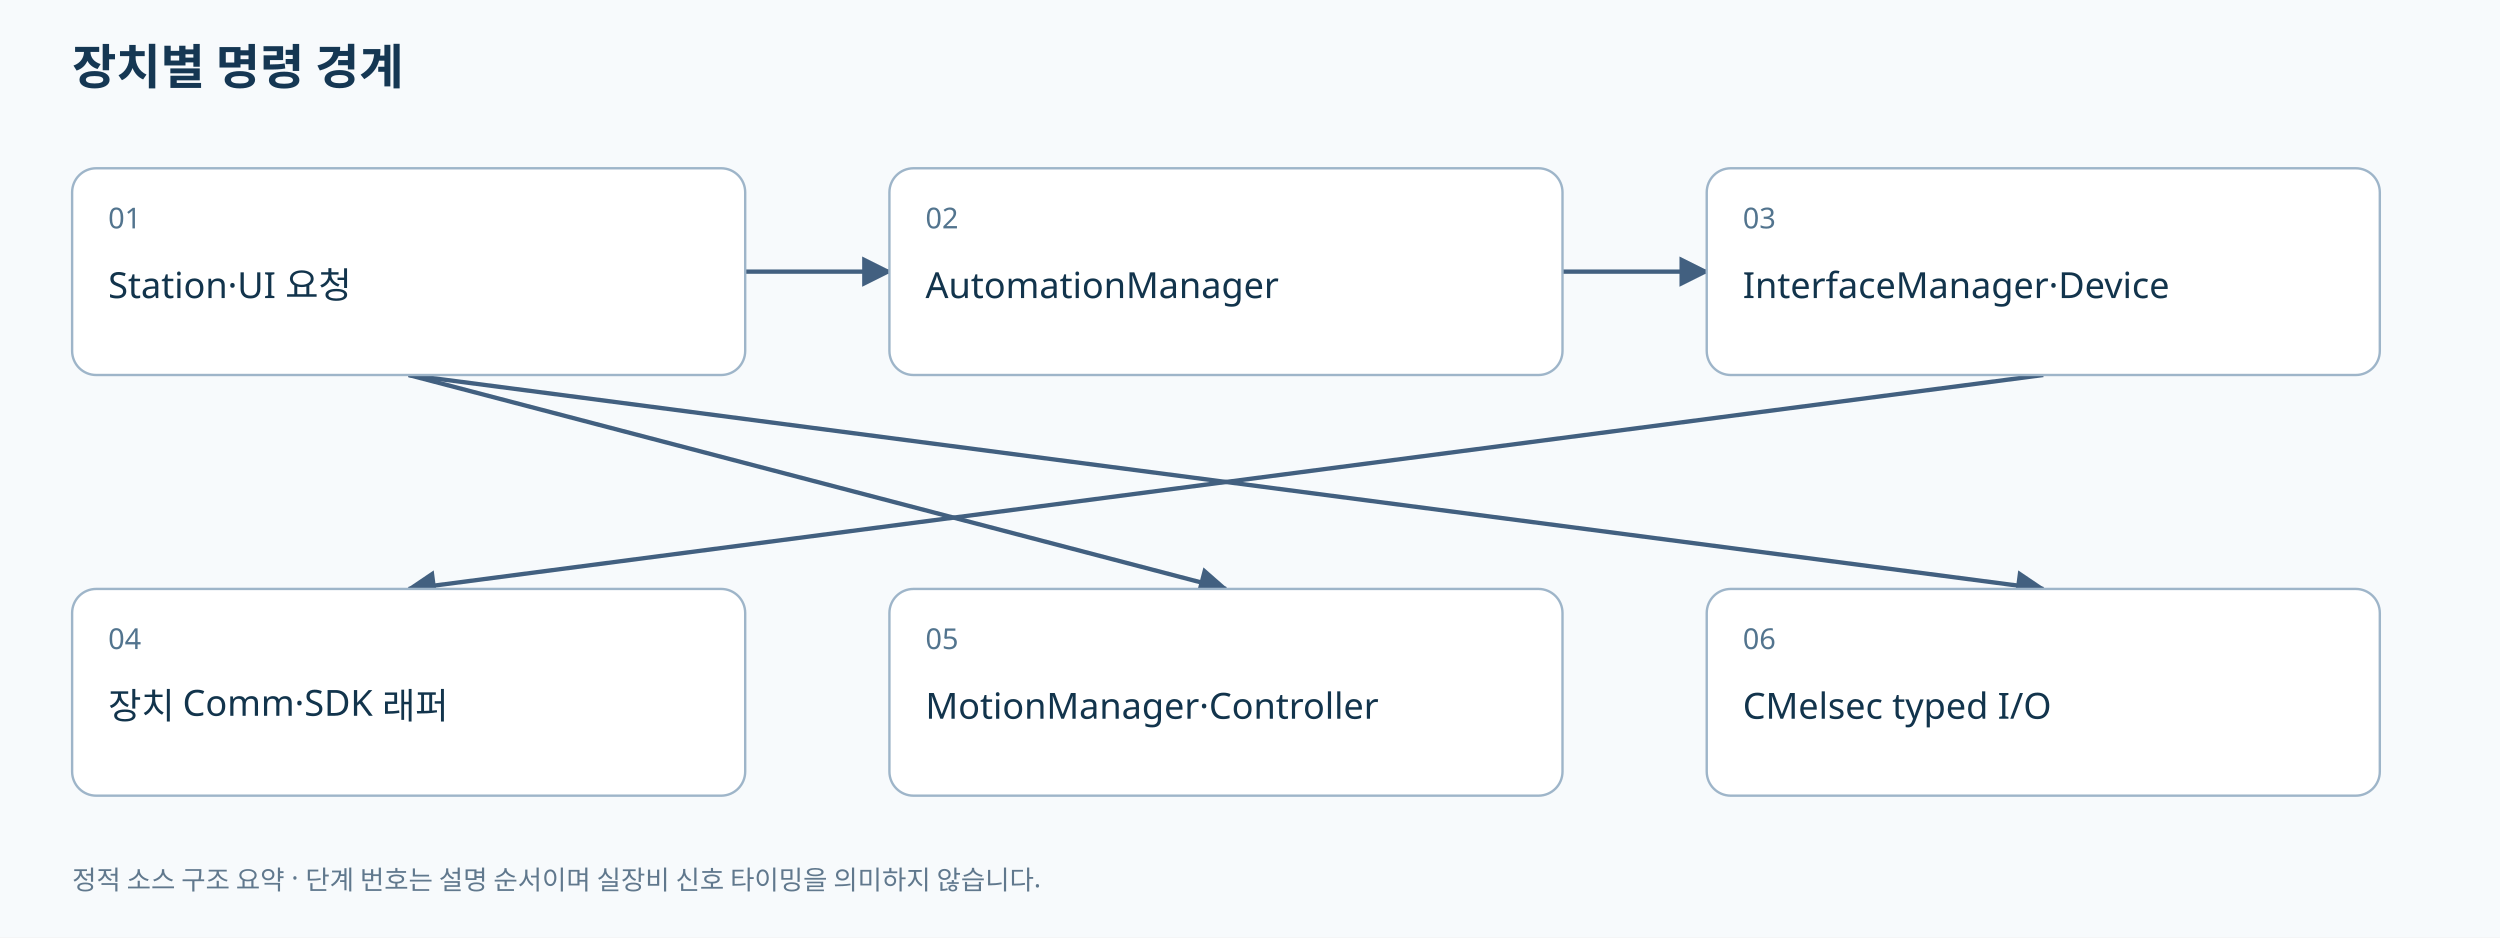
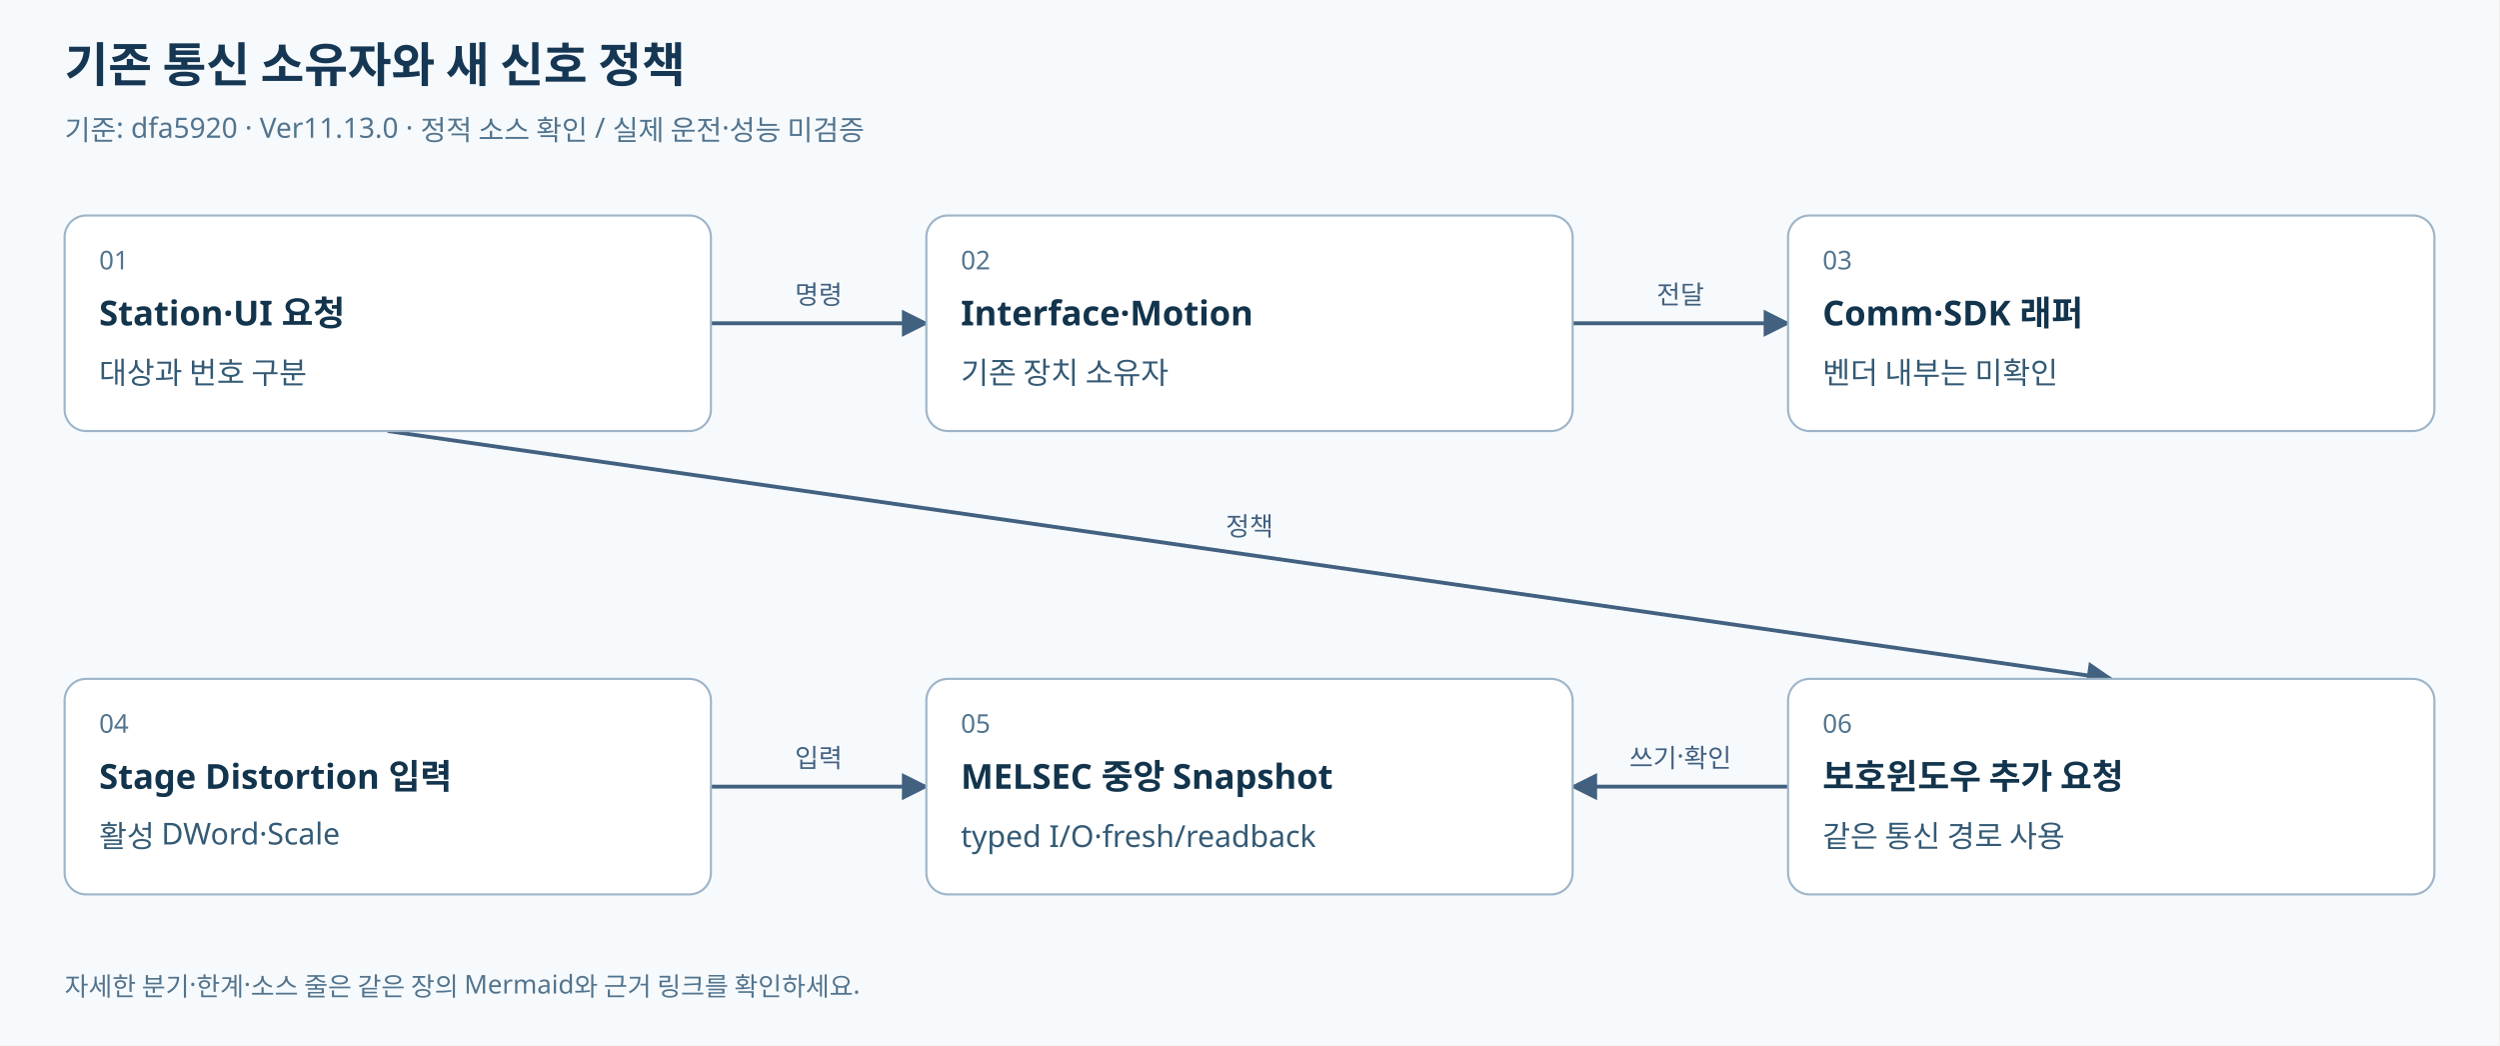
- <svg xmlns="http://www.w3.org/2000/svg" width="1040" height="390" viewBox="0 0 1040 390" role="img">
+ <svg xmlns="http://www.w3.org/2000/svg" width="1160" height="485" viewBox="0 0 1160 485" role="img" aria-label="기존 통신 소유자와 새 신호 정책">
  <defs>
    <marker id="arrow" viewBox="0 0 10 10" refX="9" refY="5" markerWidth="7" markerHeight="7" orient="auto">
      <path d="M0 0 L10 5 L0 10z" fill="#426080" />
    </marker>
  </defs>
-   <rect width="1040" height="390" fill="#f7fafc" />
-   <text x="30" y="35" font-family="Malgun Gothic, sans-serif" font-size="20" font-weight="bold" fill="#153753">장치별 명령 경계</text>
-   <path d="M310 113 L370 113" fill="none" stroke="#426080" stroke-width="1.8" marker-end="url(#arrow)" />
-   <path d="M650 113 L710 113" fill="none" stroke="#426080" stroke-width="1.8" marker-end="url(#arrow)" />
-   <path d="M850 156 L170 245" fill="none" stroke="#426080" stroke-width="1.8" marker-end="url(#arrow)" />
-   <path d="M170 156 L510 245" fill="none" stroke="#426080" stroke-width="1.8" marker-end="url(#arrow)" />
-   <path d="M170 156 L850 245" fill="none" stroke="#426080" stroke-width="1.8" marker-end="url(#arrow)" />
-   <rect x="30" y="70" width="280" height="86" rx="10" fill="white" stroke="#9eb5c9" />
-   <text x="45" y="95" font-family="Malgun Gothic,sans-serif" font-size="12" fill="#52748e">01</text>
-   <text x="45" y="124" font-family="Malgun Gothic,sans-serif" font-size="15" fill="#12344c">Station·UI 요청</text>
-   <rect x="370" y="70" width="280" height="86" rx="10" fill="white" stroke="#9eb5c9" />
-   <text x="385" y="95" font-family="Malgun Gothic,sans-serif" font-size="12" fill="#52748e">02</text>
-   <text x="385" y="124" font-family="Malgun Gothic,sans-serif" font-size="15" fill="#12344c">AutomationManager</text>
-   <rect x="710" y="70" width="280" height="86" rx="10" fill="white" stroke="#9eb5c9" />
-   <text x="725" y="95" font-family="Malgun Gothic,sans-serif" font-size="12" fill="#52748e">03</text>
-   <text x="725" y="124" font-family="Malgun Gothic,sans-serif" font-size="15" fill="#12344c">InterfaceManager·Device</text>
-   <rect x="30" y="245" width="280" height="86" rx="10" fill="white" stroke="#9eb5c9" />
-   <text x="45" y="270" font-family="Malgun Gothic,sans-serif" font-size="12" fill="#52748e">04</text>
-   <text x="45" y="299" font-family="Malgun Gothic,sans-serif" font-size="15" fill="#12344c">장치 Comm·SDK 래퍼</text>
-   <rect x="370" y="245" width="280" height="86" rx="10" fill="white" stroke="#9eb5c9" />
-   <text x="385" y="270" font-family="Malgun Gothic,sans-serif" font-size="12" fill="#52748e">05</text>
-   <text x="385" y="299" font-family="Malgun Gothic,sans-serif" font-size="15" fill="#12344c">MotionManager·Controller</text>
-   <rect x="710" y="245" width="280" height="86" rx="10" fill="white" stroke="#9eb5c9" />
-   <text x="725" y="270" font-family="Malgun Gothic,sans-serif" font-size="12" fill="#52748e">06</text>
-   <text x="725" y="299" font-family="Malgun Gothic,sans-serif" font-size="15" fill="#12344c">CMelsec typed I/O</text>
-   <text x="30" y="370" font-family="Malgun Gothic,sans-serif" font-size="11" fill="#60788d">정적 소스 구조 요약 · 단계 번호는 설명 순서이며 실장비 신호 타이밍을 의미하지 않습니다.</text>
+   <rect width="1160" height="485" fill="#f7fafc" />
+   <g font-family="Malgun Gothic,Segoe UI,sans-serif">
+     <text x="30" y="38" font-size="22" font-weight="bold" fill="#153753">기존 통신 소유자와 새 신호 정책</text>
+     <text x="30" y="65" font-size="13" fill="#52748e">기준: dfa5920 · Ver11.13.0 · 정적 소스 확인 / 실제 운전·성능 미검증</text>
+     <path d="M330 150 L430 150" fill="none" stroke="#426080" stroke-width="1.8" marker-end="url(#arrow)" />
+     <text x="380" y="141" text-anchor="middle" font-size="12" fill="#426080" paint-order="stroke" stroke="#f7fafc" stroke-width="5">명령</text>
+     <path d="M730 150 L830 150" fill="none" stroke="#426080" stroke-width="1.8" marker-end="url(#arrow)" />
+     <text x="780" y="141" text-anchor="middle" font-size="12" fill="#426080" paint-order="stroke" stroke="#f7fafc" stroke-width="5">전달</text>
+     <path d="M330 365 L430 365" fill="none" stroke="#426080" stroke-width="1.8" marker-end="url(#arrow)" />
+     <text x="380" y="356" text-anchor="middle" font-size="12" fill="#426080" paint-order="stroke" stroke="#f7fafc" stroke-width="5">입력</text>
+     <path d="M830 365 L730 365" fill="none" stroke="#426080" stroke-width="1.8" marker-end="url(#arrow)" />
+     <text x="780" y="356" text-anchor="middle" font-size="12" fill="#426080" paint-order="stroke" stroke="#f7fafc" stroke-width="5">쓰기·확인</text>
+     <path d="M180 200 L980 315" fill="none" stroke="#426080" stroke-width="1.8" marker-end="url(#arrow)" />
+     <text x="580" y="248.5" text-anchor="middle" font-size="12" fill="#426080" paint-order="stroke" stroke="#f7fafc" stroke-width="5">정책</text>
+     <rect x="30" y="100" width="300" height="100" rx="10" fill="white" stroke="#9eb5c9" />
+     <text x="46" y="125" font-size="12" fill="#52748e">01</text>
+     <text x="46" y="151" font-size="16" font-weight="bold" fill="#12344c">Station·UI 요청</text>
+     <text x="46" y="178" font-size="14" fill="#345a75">대상과 번호 구분</text>
+     <rect x="430" y="100" width="300" height="100" rx="10" fill="white" stroke="#9eb5c9" />
+     <text x="446" y="125" font-size="12" fill="#52748e">02</text>
+     <text x="446" y="151" font-size="16" font-weight="bold" fill="#12344c">Interface·Motion</text>
+     <text x="446" y="178" font-size="14" fill="#345a75">기존 장치 소유자</text>
+     <rect x="830" y="100" width="300" height="100" rx="10" fill="white" stroke="#9eb5c9" />
+     <text x="846" y="125" font-size="12" fill="#52748e">03</text>
+     <text x="846" y="151" font-size="16" font-weight="bold" fill="#12344c">Comm·SDK 래퍼</text>
+     <text x="846" y="178" font-size="14" fill="#345a75">벤더 내부는 미확인</text>
+     <rect x="30" y="315" width="300" height="100" rx="10" fill="white" stroke="#9eb5c9" />
+     <text x="46" y="340" font-size="12" fill="#52748e">04</text>
+     <text x="46" y="366" font-size="16" font-weight="bold" fill="#12344c">Stage Distortion 입력</text>
+     <text x="46" y="393" font-size="14" fill="#345a75">활성 DWord·Scale</text>
+     <rect x="430" y="315" width="300" height="100" rx="10" fill="white" stroke="#9eb5c9" />
+     <text x="446" y="340" font-size="12" fill="#52748e">05</text>
+     <text x="446" y="366" font-size="16" font-weight="bold" fill="#12344c">MELSEC 중앙 Snapshot</text>
+     <text x="446" y="393" font-size="14" fill="#345a75">typed I/O·fresh/readback</text>
+     <rect x="830" y="315" width="300" height="100" rx="10" fill="white" stroke="#9eb5c9" />
+     <text x="846" y="340" font-size="12" fill="#52748e">06</text>
+     <text x="846" y="366" font-size="16" font-weight="bold" fill="#12344c">보호윈도우 추가 요청</text>
+     <text x="846" y="393" font-size="14" fill="#345a75">같은 통신 경로 사용</text>
+     <text x="30" y="462" font-size="12" fill="#52748e">자세한 분기·한계·소스 줄은 같은 장의 Mermaid와 근거 링크를 확인하세요.</text>
+   </g>
</svg>
